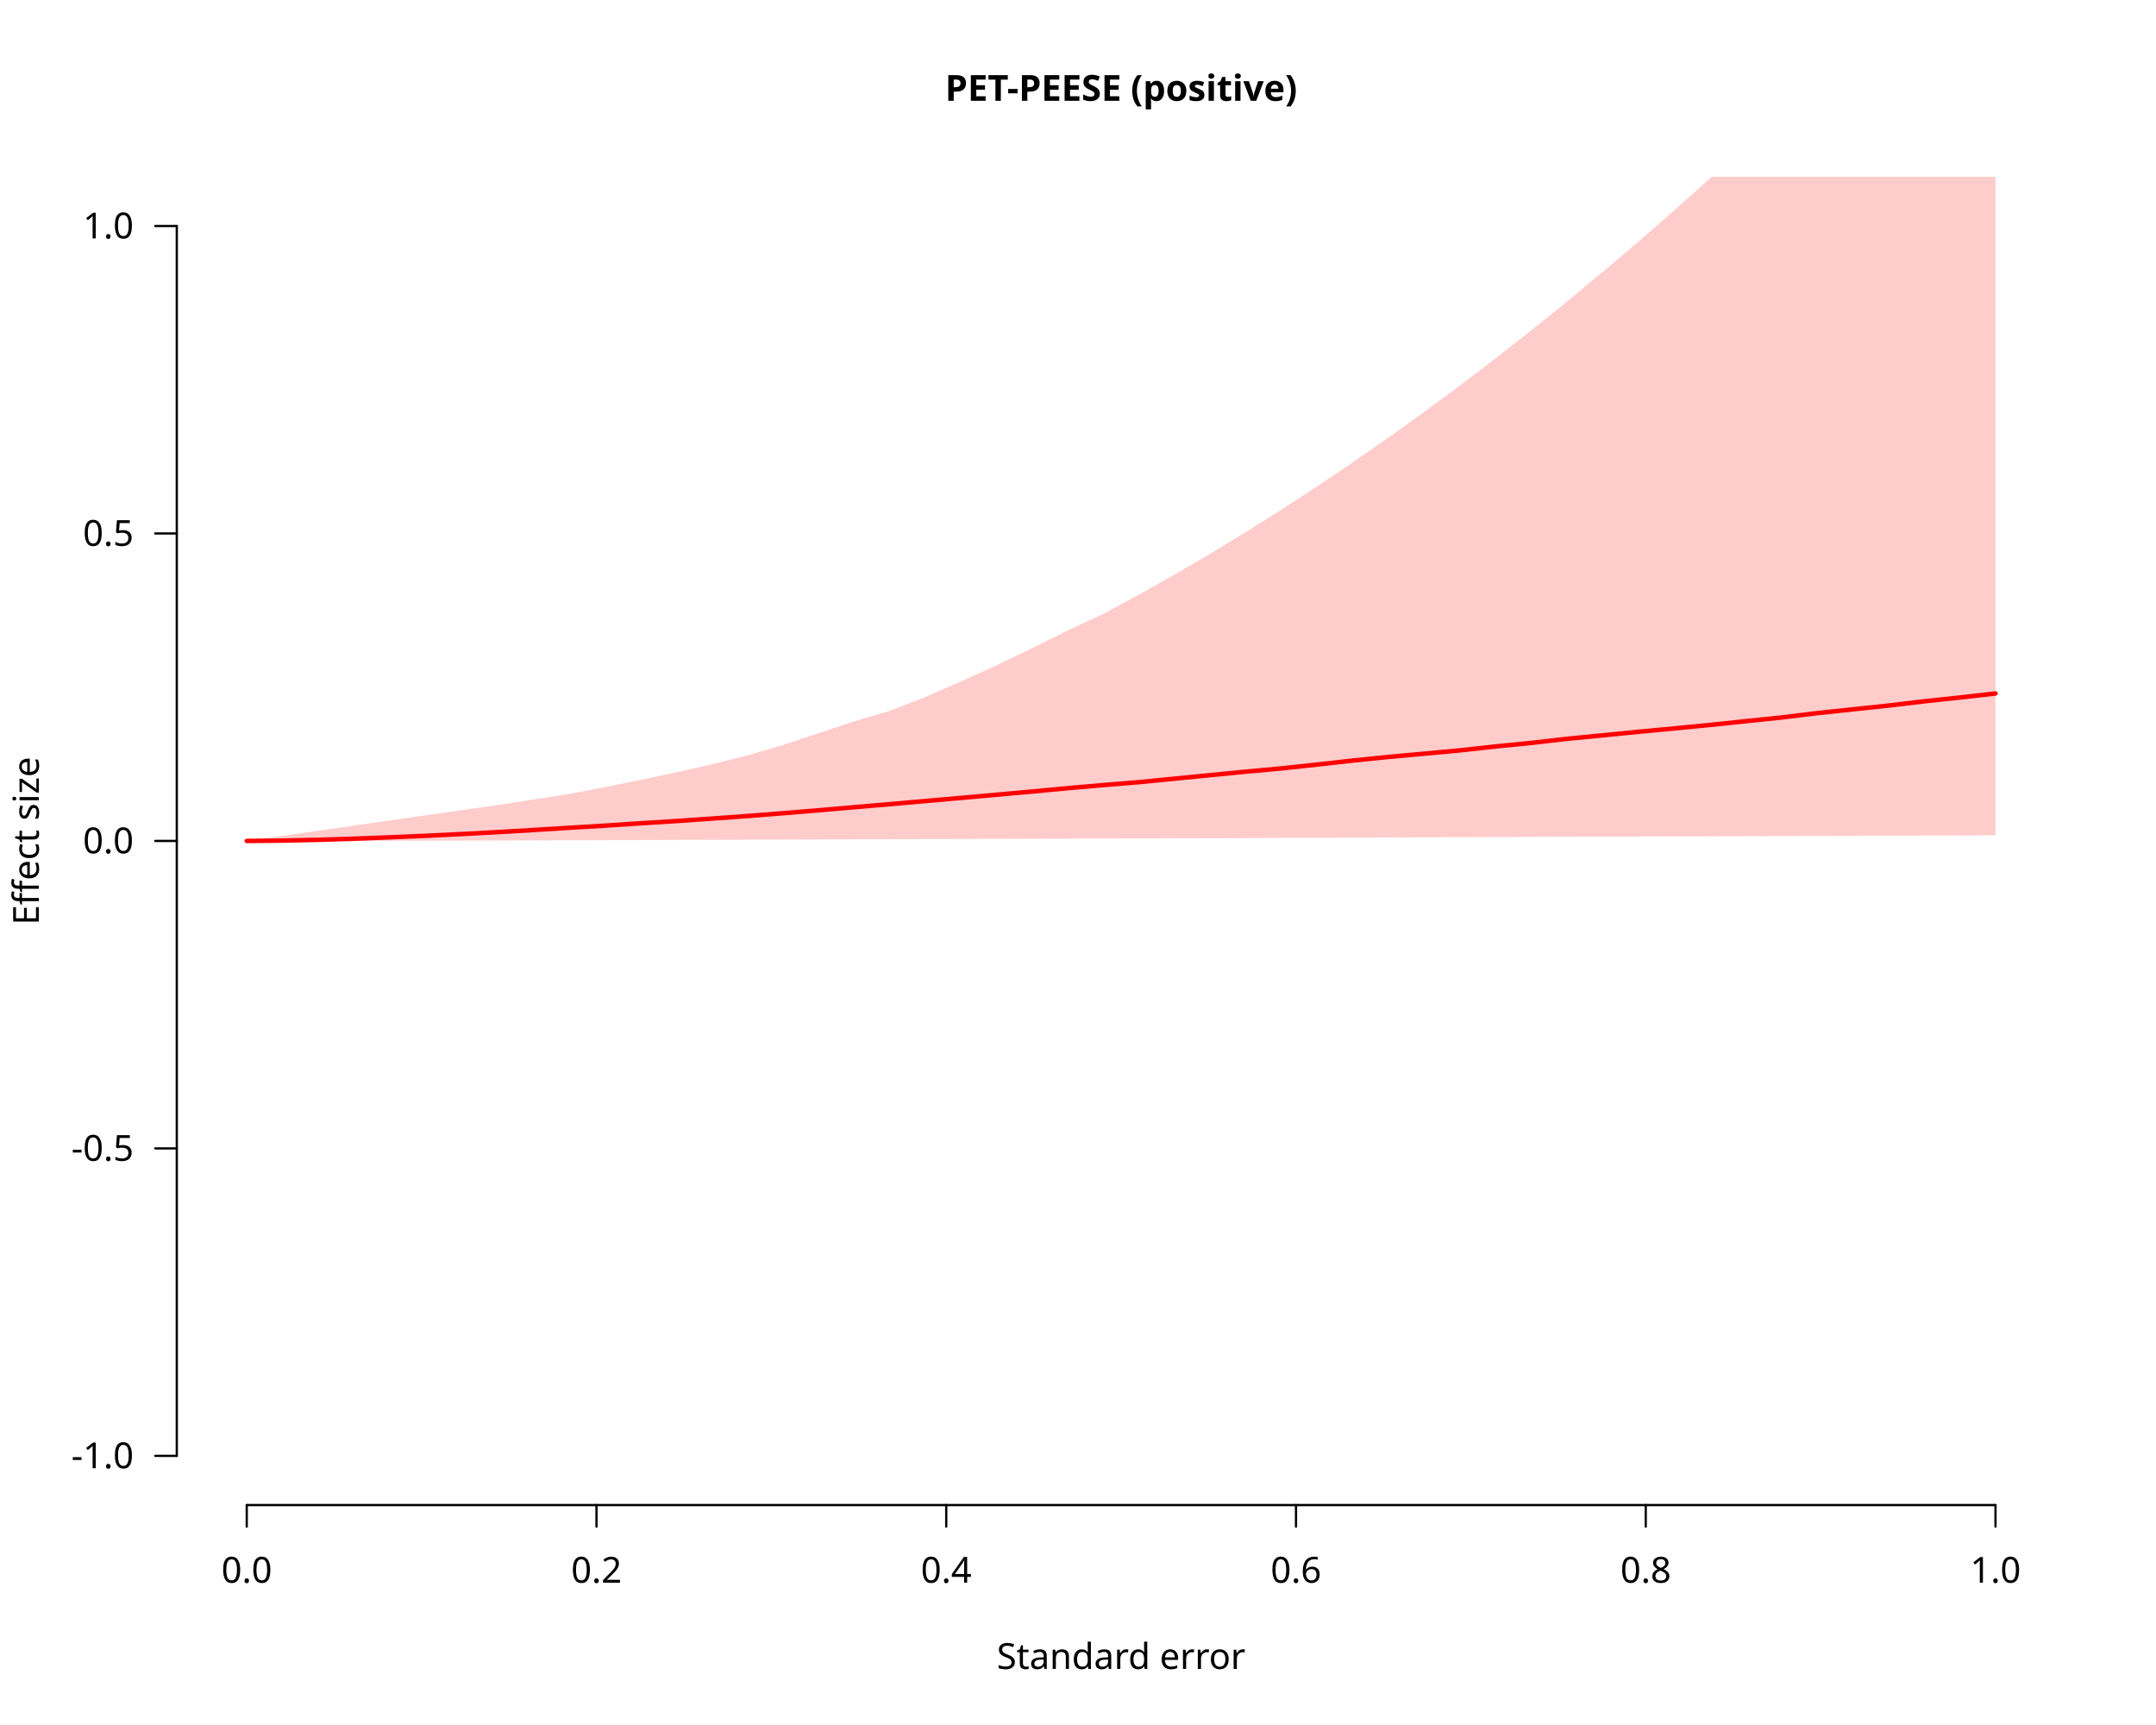
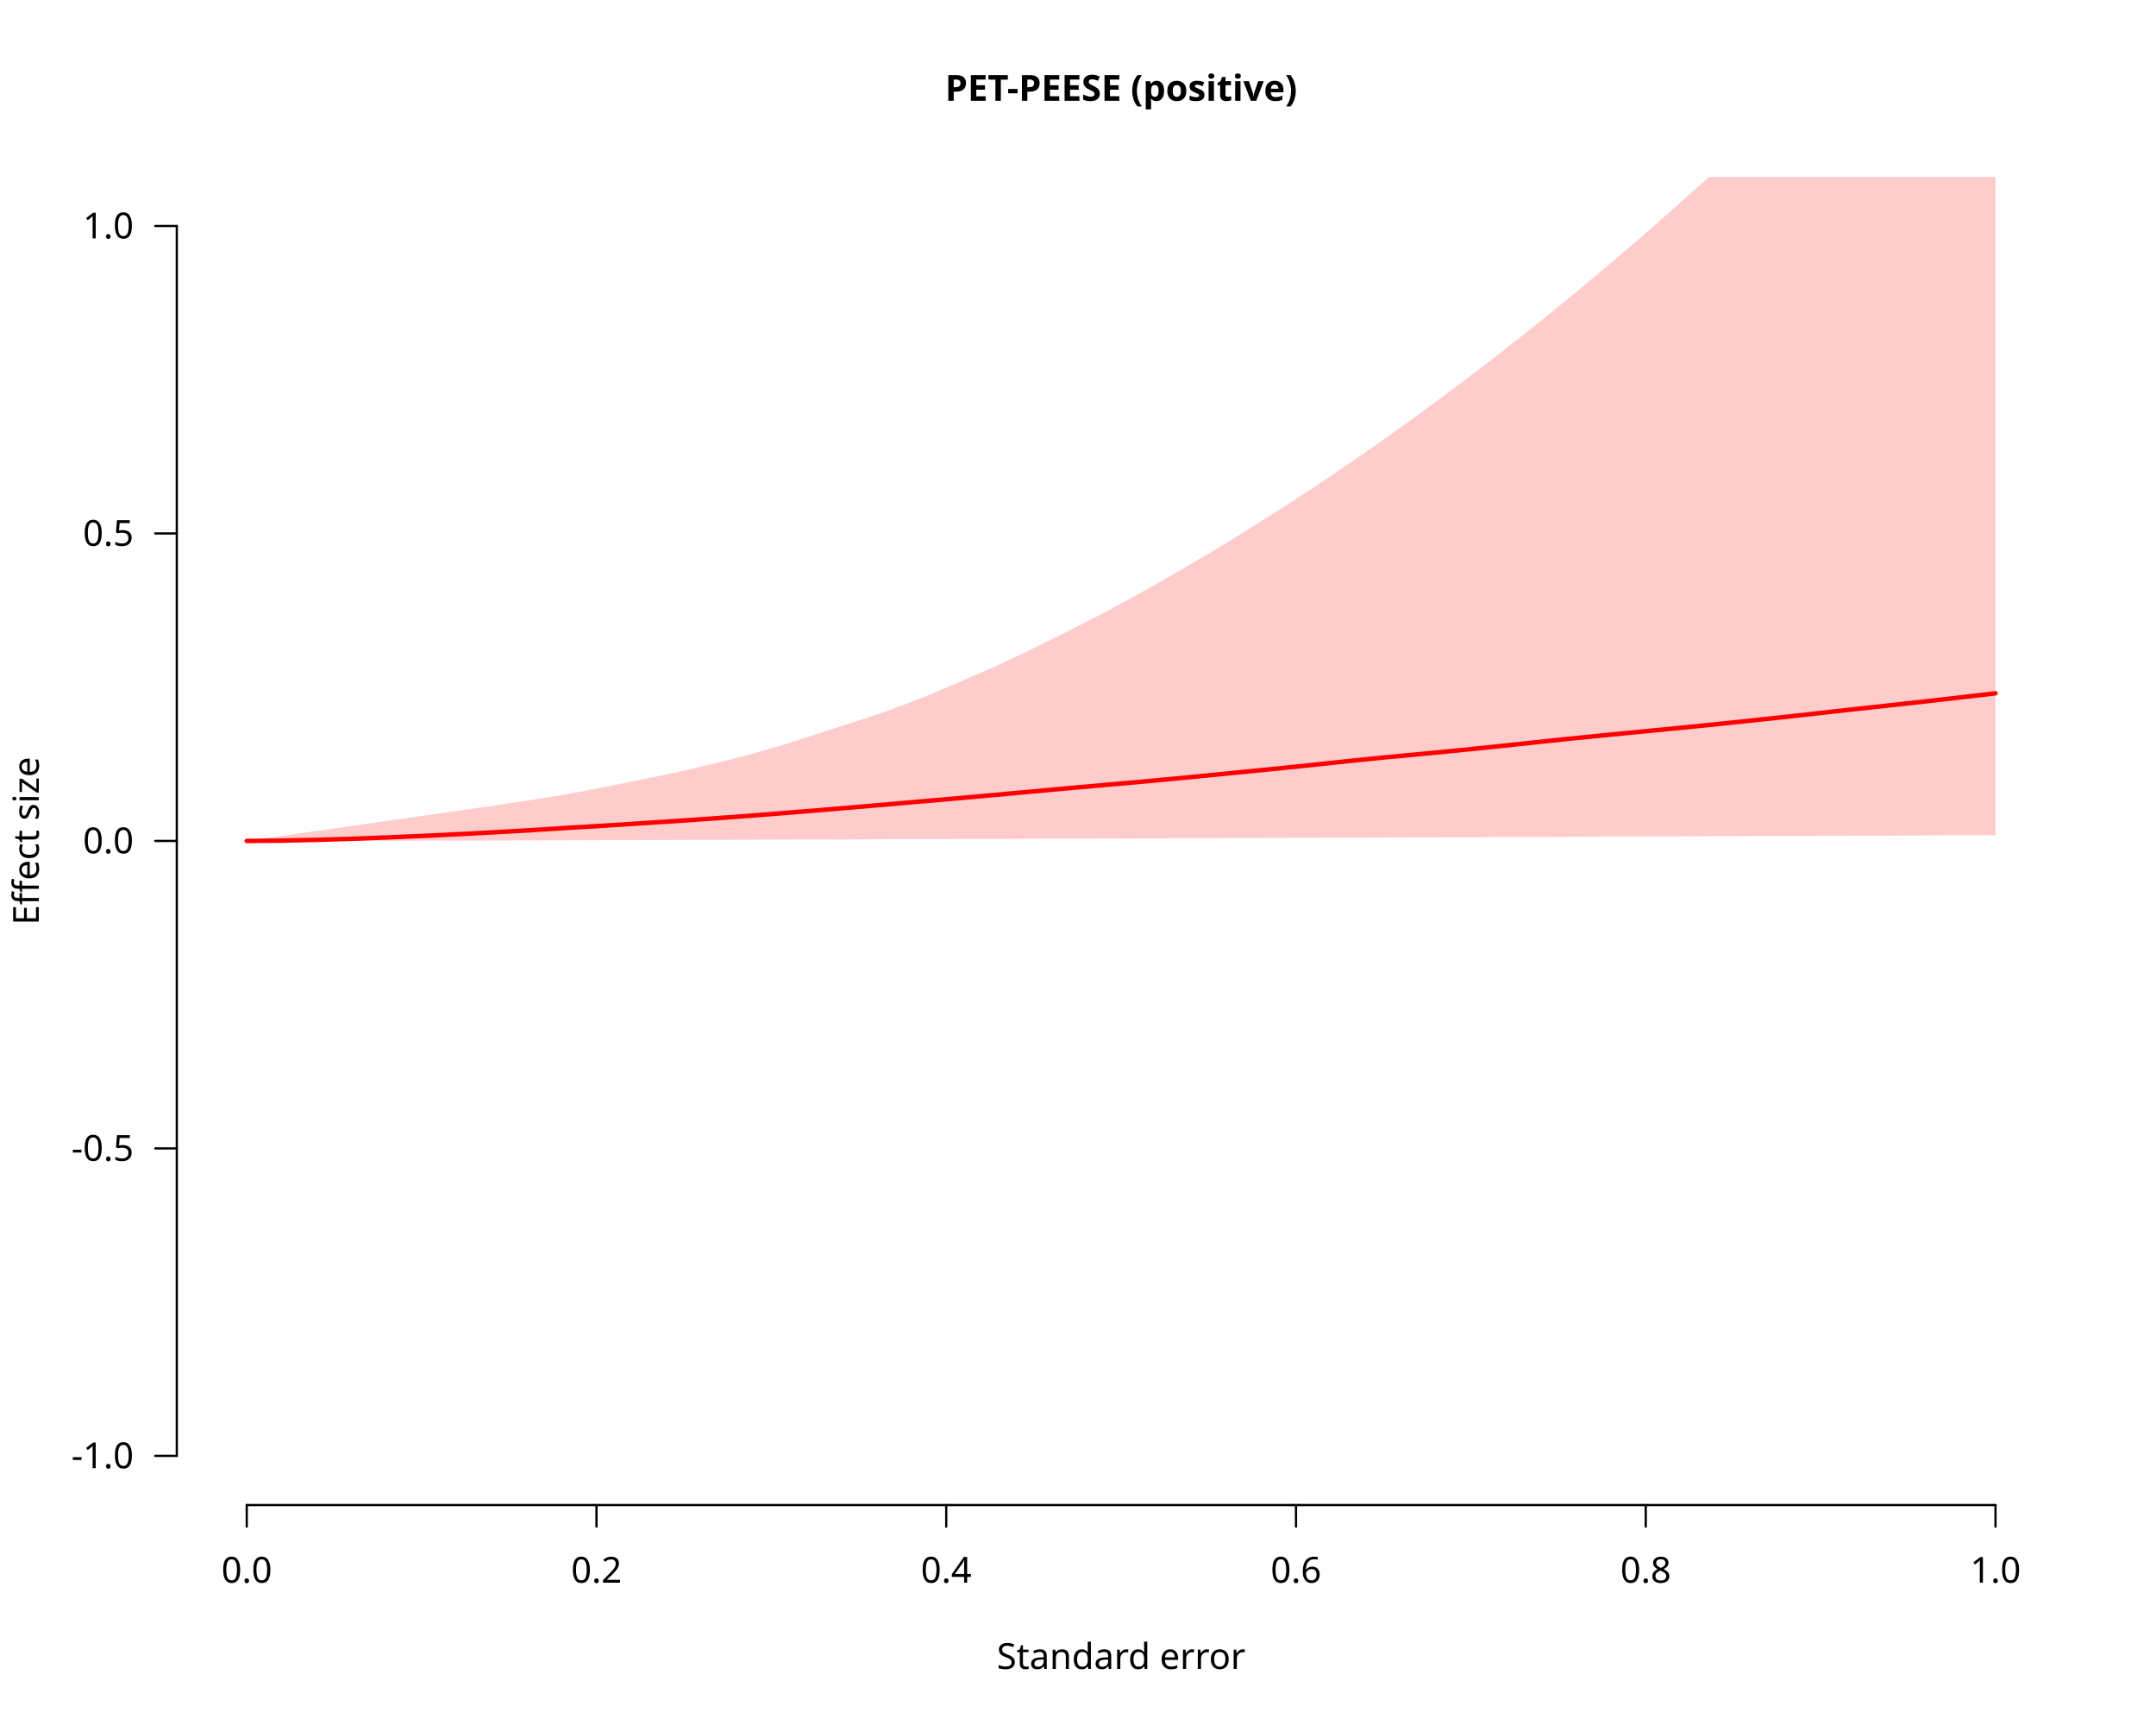
<svg xmlns="http://www.w3.org/2000/svg" class="svglite" data-engine-version="2.0" width="720.00pt" height="576.00pt" viewBox="0 0 720.00 576.00">
  <defs>
    <style type="text/css">
    .svglite line, .svglite polyline, .svglite polygon, .svglite path, .svglite rect, .svglite circle {
      fill: none;
      stroke: #000000;
      stroke-linecap: round;
      stroke-linejoin: round;
      stroke-miterlimit: 10.00;
    }
  </style>
  </defs>
  <rect width="100%" height="100%" style="stroke: none; fill: #FFFFFF;" />
  <defs>
    <clipPath id="cpMC4wMHw3MjAuMDB8MC4wMHw1NzYuMDA=">
      <rect x="0.00" y="0.00" width="720.00" height="576.00" />
    </clipPath>
  </defs>
  <g clip-path="url(#cpMC4wMHw3MjAuMDB8MC4wMHw1NzYuMDA=)">
    <line x1="82.40" y1="502.56" x2="666.40" y2="502.56" style="stroke-width: 0.75;" />
    <line x1="82.40" y1="502.56" x2="82.40" y2="509.76" style="stroke-width: 0.75;" />
    <line x1="199.20" y1="502.56" x2="199.20" y2="509.76" style="stroke-width: 0.75;" />
    <line x1="316.00" y1="502.56" x2="316.00" y2="509.76" style="stroke-width: 0.75;" />
    <line x1="432.80" y1="502.56" x2="432.80" y2="509.76" style="stroke-width: 0.75;" />
    <line x1="549.60" y1="502.56" x2="549.60" y2="509.76" style="stroke-width: 0.75;" />
    <line x1="666.40" y1="502.56" x2="666.40" y2="509.76" style="stroke-width: 0.75;" />
    <text x="82.40" y="528.48" text-anchor="middle" style="font-size: 12.00px; font-family: sans;" textLength="16.68px" lengthAdjust="spacingAndGlyphs">0.0</text>
    <text x="199.20" y="528.48" text-anchor="middle" style="font-size: 12.00px; font-family: sans;" textLength="16.68px" lengthAdjust="spacingAndGlyphs">0.2</text>
    <text x="316.00" y="528.48" text-anchor="middle" style="font-size: 12.00px; font-family: sans;" textLength="16.68px" lengthAdjust="spacingAndGlyphs">0.4</text>
    <text x="432.80" y="528.48" text-anchor="middle" style="font-size: 12.00px; font-family: sans;" textLength="16.68px" lengthAdjust="spacingAndGlyphs">0.6</text>
    <text x="549.60" y="528.48" text-anchor="middle" style="font-size: 12.00px; font-family: sans;" textLength="16.68px" lengthAdjust="spacingAndGlyphs">0.8</text>
    <text x="666.40" y="528.48" text-anchor="middle" style="font-size: 12.00px; font-family: sans;" textLength="16.68px" lengthAdjust="spacingAndGlyphs">1.0</text>
    <line x1="59.04" y1="486.13" x2="59.04" y2="75.47" style="stroke-width: 0.75;" />
    <line x1="59.04" y1="486.13" x2="51.84" y2="486.13" style="stroke-width: 0.75;" />
    <line x1="59.04" y1="383.47" x2="51.84" y2="383.47" style="stroke-width: 0.75;" />
    <line x1="59.04" y1="280.80" x2="51.84" y2="280.80" style="stroke-width: 0.75;" />
    <line x1="59.04" y1="178.13" x2="51.84" y2="178.13" style="stroke-width: 0.75;" />
    <line x1="59.04" y1="75.47" x2="51.84" y2="75.47" style="stroke-width: 0.75;" />
    <text x="44.64" y="490.26" text-anchor="end" style="font-size: 12.00px; font-family: sans;" textLength="20.68px" lengthAdjust="spacingAndGlyphs">-1.0</text>
    <text x="44.64" y="387.60" text-anchor="end" style="font-size: 12.00px; font-family: sans;" textLength="20.68px" lengthAdjust="spacingAndGlyphs">-0.5</text>
    <text x="44.64" y="284.93" text-anchor="end" style="font-size: 12.00px; font-family: sans;" textLength="16.68px" lengthAdjust="spacingAndGlyphs">0.0</text>
    <text x="44.64" y="182.26" text-anchor="end" style="font-size: 12.00px; font-family: sans;" textLength="16.68px" lengthAdjust="spacingAndGlyphs">0.5</text>
    <text x="44.64" y="79.60" text-anchor="end" style="font-size: 12.00px; font-family: sans;" textLength="16.68px" lengthAdjust="spacingAndGlyphs">1.0</text>
    <text x="374.40" y="33.65" text-anchor="middle" style="font-size: 12.00px; font-weight: bold; font-family: sans;" textLength="119.39px" lengthAdjust="spacingAndGlyphs">PET-PEESE (positive)</text>
    <text x="374.40" y="557.28" text-anchor="middle" style="font-size: 12.00px; font-family: sans;" textLength="77.38px" lengthAdjust="spacingAndGlyphs">Standard error</text>
    <text transform="translate(12.96,280.80) rotate(-90)" text-anchor="middle" style="font-size: 12.00px; font-family: sans;" textLength="55.37px" lengthAdjust="spacingAndGlyphs">Effect size</text>
  </g>
  <defs>
    <clipPath id="cpNTkuMDR8Njg5Ljc2fDU5LjA0fDUwMi41Ng==">
      <rect x="59.04" y="59.04" width="630.72" height="443.52" />
    </clipPath>
  </defs>
  <g clip-path="url(#cpNTkuMDR8Njg5Ljc2fDU5LjA0fDUwMi41Ng==)">
-     <polygon points="82.40,280.80 94.32,280.79 106.24,280.78 118.16,280.76 130.07,280.74 141.99,280.71 153.91,280.68 165.83,280.65 177.75,280.62 189.67,280.58 201.58,280.55 213.50,280.50 225.42,280.45 237.34,280.42 249.26,280.38 261.18,280.35 273.09,280.31 285.01,280.26 296.93,280.23 308.85,280.19 320.77,280.15 332.69,280.11 344.60,280.07 356.52,280.04 368.44,279.98 380.36,279.95 392.28,279.91 404.20,279.88 416.11,279.84 428.03,279.79 439.95,279.74 451.87,279.70 463.79,279.65 475.71,279.59 487.62,279.55 499.54,279.51 511.46,279.45 523.38,279.40 535.30,279.36 547.22,279.33 559.13,279.29 571.05,279.25 582.97,279.21 594.89,279.17 606.81,279.14 618.73,279.10 630.64,279.06 642.56,279.02 654.48,278.99 666.40,278.92 666.40,-35.18 654.48,-22.42 642.56,-9.91 630.64,2.32 618.73,14.30 606.81,26.01 594.89,37.46 582.97,48.65 571.05,59.57 559.13,70.23 547.22,80.63 535.30,90.76 523.38,100.63 511.46,110.24 499.54,119.58 487.62,128.67 475.71,137.48 463.79,146.04 451.87,154.33 439.95,162.36 428.03,170.12 416.11,177.62 404.20,184.86 392.28,191.84 380.36,198.55 368.44,205.00 356.52,210.55 344.60,216.47 332.69,222.19 320.77,227.61 308.85,232.80 296.93,237.42 285.01,240.94 273.09,244.93 261.18,248.85 249.26,252.34 237.34,255.30 225.42,258.00 213.50,260.51 201.58,262.95 189.67,265.19 177.75,267.01 165.83,268.86 153.91,270.56 141.99,272.27 130.07,273.97 118.16,275.68 106.24,277.39 94.32,279.09 82.40,280.80 " style="stroke-width: 0.75; stroke: none; fill: #FF0000; fill-opacity: 0.20;" />
-     <polyline points="82.40,280.80 94.32,280.69 106.24,280.43 118.16,280.06 130.07,279.60 141.99,279.09 153.91,278.51 165.83,277.88 177.75,277.18 189.67,276.43 201.58,275.72 213.50,274.93 225.42,274.19 237.34,273.36 249.26,272.51 261.18,271.57 273.09,270.59 285.01,269.56 296.93,268.54 308.85,267.49 320.77,266.45 332.69,265.38 344.60,264.31 356.52,263.19 368.44,262.15 380.36,261.17 392.28,260.00 404.20,258.83 416.11,257.66 428.03,256.57 439.95,255.29 451.87,253.95 463.79,252.74 475.71,251.65 487.62,250.55 499.54,249.24 511.46,248.06 523.38,246.69 535.30,245.53 547.22,244.35 559.13,243.23 571.05,242.07 582.97,240.82 594.89,239.58 606.81,238.13 618.73,236.86 630.64,235.60 642.56,234.18 654.48,232.91 666.40,231.56 " style="stroke-width: 1.50; stroke: #FF0000;" />
+     <polygon points="82.40,280.80 94.32,280.80 106.24,280.78 118.16,280.76 130.07,280.74 141.99,280.71 153.91,280.68 165.83,280.65 177.75,280.62 189.67,280.58 201.58,280.54 213.50,280.50 225.42,280.46 237.34,280.42 249.26,280.38 261.18,280.34 273.09,280.30 285.01,280.27 296.93,280.23 308.85,280.19 320.77,280.15 332.69,280.11 344.60,280.07 356.52,280.03 368.44,279.99 380.36,279.94 392.28,279.90 404.20,279.87 416.11,279.83 428.03,279.78 439.95,279.74 451.87,279.69 463.79,279.65 475.71,279.60 487.62,279.56 499.54,279.51 511.46,279.46 523.38,279.41 535.30,279.37 547.22,279.32 559.13,279.28 571.05,279.23 582.97,279.19 594.89,279.14 606.81,279.10 618.73,279.06 630.64,279.02 642.56,278.98 654.48,278.93 666.40,278.89 666.40,-36.34 654.48,-23.52 642.56,-10.97 630.64,1.31 618.73,13.33 606.81,25.08 594.89,36.58 582.97,47.80 571.05,58.77 559.13,69.46 547.22,79.90 535.30,90.07 523.38,99.98 511.46,109.62 499.54,119.00 487.62,128.11 475.71,136.96 463.79,145.55 451.87,153.87 439.95,161.92 428.03,169.72 416.11,177.25 404.20,184.51 392.28,191.51 380.36,198.25 368.44,204.72 356.52,210.84 344.60,216.74 332.69,222.39 320.77,227.56 308.85,232.65 296.93,237.18 285.01,241.15 273.09,245.02 261.18,248.82 249.26,252.27 237.34,255.25 225.42,258.00 213.50,260.44 201.58,262.88 189.67,265.11 177.75,267.05 165.83,268.87 153.91,270.59 141.99,272.29 130.07,273.99 118.16,275.69 106.24,277.40 94.32,279.10 82.40,280.80 " style="stroke-width: 0.75; stroke: none; fill: #FF0000; fill-opacity: 0.20;" />
+     <polyline points="82.40,280.80 94.32,280.69 106.24,280.43 118.16,280.06 130.07,279.60 141.99,279.09 153.91,278.50 165.83,277.87 177.75,277.18 189.67,276.43 201.58,275.71 213.50,274.94 225.42,274.18 237.34,273.35 249.26,272.48 261.18,271.54 273.09,270.57 285.01,269.57 296.93,268.54 308.85,267.50 320.77,266.47 332.69,265.40 344.60,264.31 356.52,263.22 368.44,262.15 380.36,261.11 392.28,260.00 404.20,258.84 416.11,257.66 428.03,256.48 439.95,255.24 451.87,253.97 463.79,252.78 475.71,251.66 487.62,250.50 499.54,249.28 511.46,248.01 523.38,246.75 535.30,245.55 547.22,244.39 559.13,243.23 571.05,242.04 582.97,240.80 594.89,239.52 606.81,238.20 618.73,236.87 630.64,235.57 642.56,234.26 654.48,232.89 666.40,231.51 " style="stroke-width: 1.50; stroke: #FF0000;" />
  </g>
</svg>
